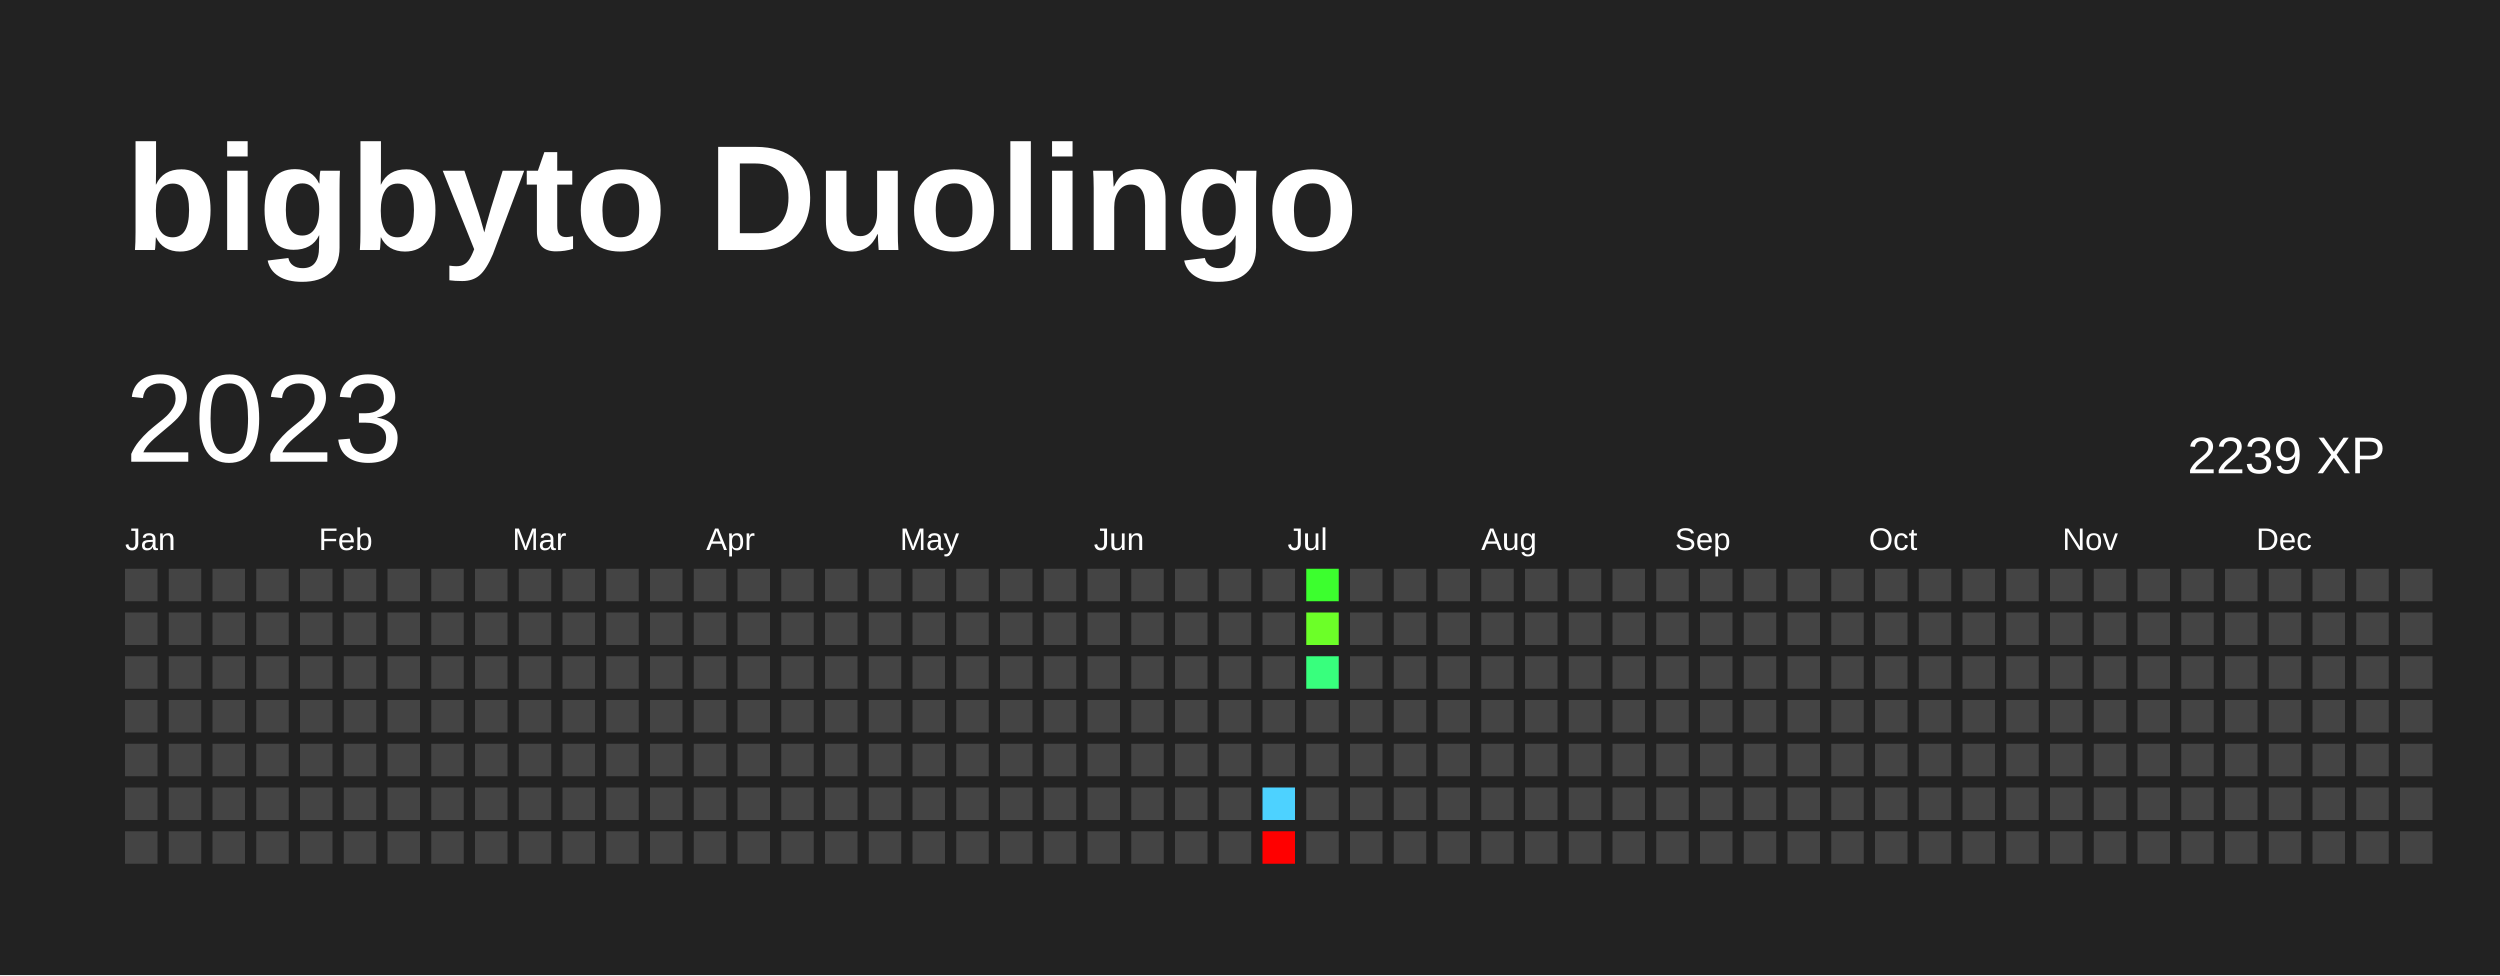
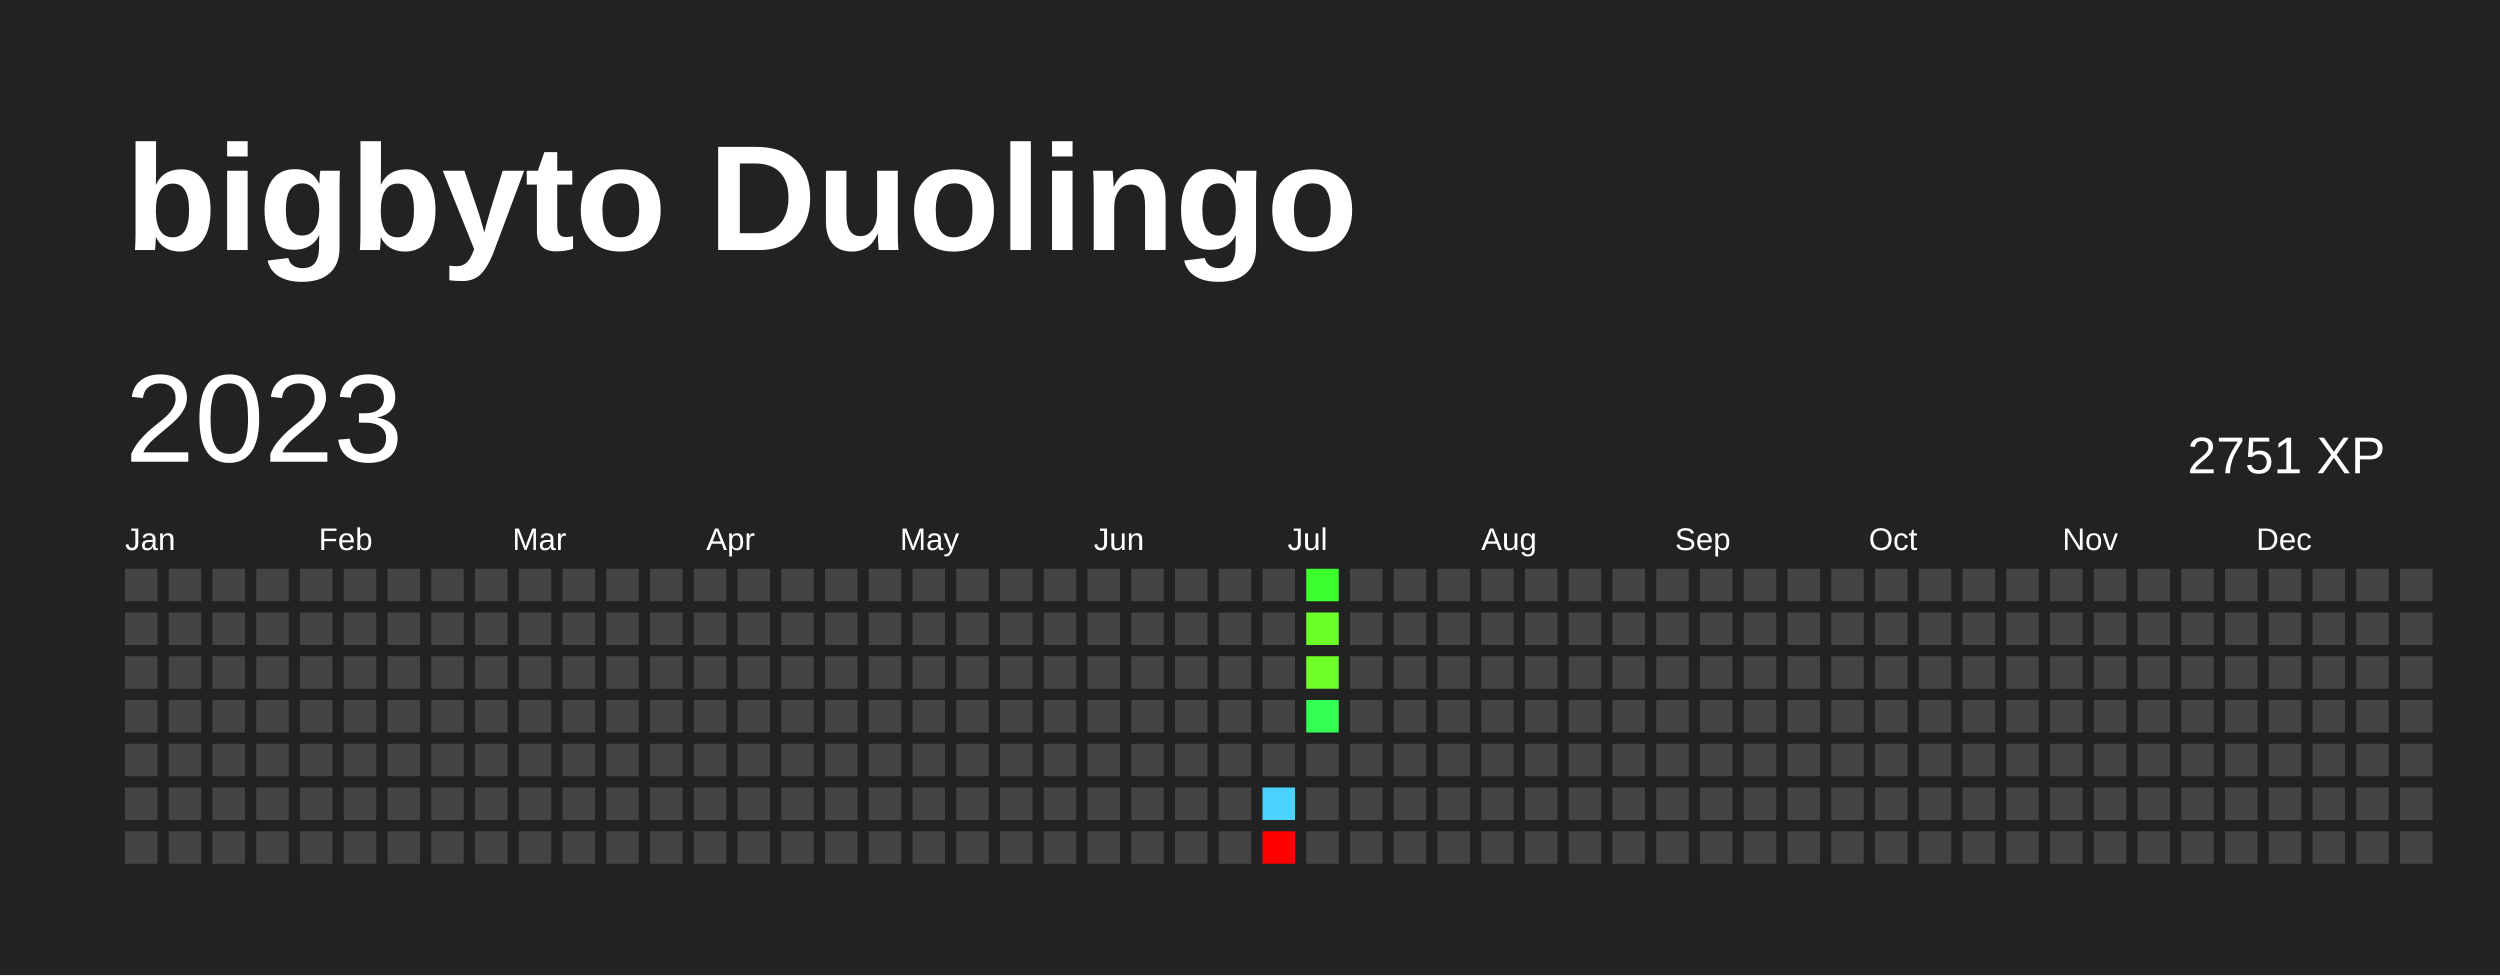
<svg xmlns="http://www.w3.org/2000/svg" baseProfile="full" height="78mm" version="1.1" viewBox="0,0,200,78" width="200mm">
  <defs />
  <rect fill="#222222" height="78" width="200" x="0" y="0" />
  <text fill="#FFFFFF" style="font-size:12px; font-family:Arial; font-weight:bold;" x="10" y="20">bigbyto Duolingo</text>
  <text dominant-baseline="hanging" fill="#FFFFFF" style="font-size:10.0px; font-family:Arial;" x="10" y="30">2023</text>
-   <text dominant-baseline="hanging" fill="#FFFFFF" style="font-size:4.125px; font-family:Arial;" x="175" y="35">2239 XP</text>
+   <text dominant-baseline="hanging" fill="#FFFFFF" style="font-size:4.125px; font-family:Arial;" x="175" y="35">2751 XP</text>
  <text fill="#FFFFFF" style="font-size:2.5px; font-family:Arial" x="10.0" y="44">Jan</text>
  <text fill="#FFFFFF" style="font-size:2.5px; font-family:Arial" x="25.5" y="44">Feb</text>
  <text fill="#FFFFFF" style="font-size:2.5px; font-family:Arial" x="41.0" y="44">Mar</text>
  <text fill="#FFFFFF" style="font-size:2.5px; font-family:Arial" x="56.5" y="44">Apr</text>
  <text fill="#FFFFFF" style="font-size:2.5px; font-family:Arial" x="72.0" y="44">May</text>
  <text fill="#FFFFFF" style="font-size:2.5px; font-family:Arial" x="87.5" y="44">Jun</text>
  <text fill="#FFFFFF" style="font-size:2.5px; font-family:Arial" x="103.0" y="44">Jul</text>
  <text fill="#FFFFFF" style="font-size:2.5px; font-family:Arial" x="118.5" y="44">Aug</text>
  <text fill="#FFFFFF" style="font-size:2.5px; font-family:Arial" x="134.0" y="44">Sep</text>
  <text fill="#FFFFFF" style="font-size:2.5px; font-family:Arial" x="149.5" y="44">Oct</text>
  <text fill="#FFFFFF" style="font-size:2.5px; font-family:Arial" x="165.0" y="44">Nov</text>
  <text fill="#FFFFFF" style="font-size:2.5px; font-family:Arial" x="180.5" y="44">Dec</text>
  <rect fill="#444444" height="2.6" width="2.6" x="10.0" y="45.5" />
  <rect fill="#444444" height="2.6" width="2.6" x="10.0" y="49.0" />
  <rect fill="#444444" height="2.6" width="2.6" x="10.0" y="52.5" />
  <rect fill="#444444" height="2.6" width="2.6" x="10.0" y="56.0" />
  <rect fill="#444444" height="2.6" width="2.6" x="10.0" y="59.5" />
  <rect fill="#444444" height="2.6" width="2.6" x="10.0" y="63.0" />
  <rect fill="#444444" height="2.6" width="2.6" x="10.0" y="66.5" />
  <rect fill="#444444" height="2.6" width="2.6" x="13.5" y="45.5" />
  <rect fill="#444444" height="2.6" width="2.6" x="13.5" y="49.0" />
  <rect fill="#444444" height="2.6" width="2.6" x="13.5" y="52.5" />
  <rect fill="#444444" height="2.6" width="2.6" x="13.5" y="56.0" />
  <rect fill="#444444" height="2.6" width="2.6" x="13.5" y="59.5" />
  <rect fill="#444444" height="2.6" width="2.6" x="13.5" y="63.0" />
  <rect fill="#444444" height="2.6" width="2.6" x="13.5" y="66.5" />
  <rect fill="#444444" height="2.6" width="2.6" x="17.0" y="45.5" />
  <rect fill="#444444" height="2.6" width="2.6" x="17.0" y="49.0" />
  <rect fill="#444444" height="2.6" width="2.6" x="17.0" y="52.5" />
  <rect fill="#444444" height="2.6" width="2.6" x="17.0" y="56.0" />
  <rect fill="#444444" height="2.6" width="2.6" x="17.0" y="59.5" />
  <rect fill="#444444" height="2.6" width="2.6" x="17.0" y="63.0" />
  <rect fill="#444444" height="2.6" width="2.6" x="17.0" y="66.5" />
  <rect fill="#444444" height="2.6" width="2.6" x="20.5" y="45.5" />
  <rect fill="#444444" height="2.6" width="2.6" x="20.5" y="49.0" />
  <rect fill="#444444" height="2.6" width="2.6" x="20.5" y="52.5" />
  <rect fill="#444444" height="2.6" width="2.6" x="20.5" y="56.0" />
  <rect fill="#444444" height="2.6" width="2.6" x="20.5" y="59.5" />
  <rect fill="#444444" height="2.6" width="2.6" x="20.5" y="63.0" />
  <rect fill="#444444" height="2.6" width="2.6" x="20.5" y="66.5" />
  <rect fill="#444444" height="2.6" width="2.6" x="24.0" y="45.5" />
  <rect fill="#444444" height="2.6" width="2.6" x="24.0" y="49.0" />
  <rect fill="#444444" height="2.6" width="2.6" x="24.0" y="52.5" />
  <rect fill="#444444" height="2.6" width="2.6" x="24.0" y="56.0" />
  <rect fill="#444444" height="2.6" width="2.6" x="24.0" y="59.5" />
  <rect fill="#444444" height="2.6" width="2.6" x="24.0" y="63.0" />
  <rect fill="#444444" height="2.6" width="2.6" x="24.0" y="66.5" />
  <rect fill="#444444" height="2.6" width="2.6" x="27.5" y="45.5" />
  <rect fill="#444444" height="2.6" width="2.6" x="27.5" y="49.0" />
  <rect fill="#444444" height="2.6" width="2.6" x="27.5" y="52.5" />
  <rect fill="#444444" height="2.6" width="2.6" x="27.5" y="56.0" />
  <rect fill="#444444" height="2.6" width="2.6" x="27.5" y="59.5" />
  <rect fill="#444444" height="2.6" width="2.6" x="27.5" y="63.0" />
  <rect fill="#444444" height="2.6" width="2.6" x="27.5" y="66.5" />
  <rect fill="#444444" height="2.6" width="2.6" x="31.0" y="45.5" />
  <rect fill="#444444" height="2.6" width="2.6" x="31.0" y="49.0" />
  <rect fill="#444444" height="2.6" width="2.6" x="31.0" y="52.5" />
  <rect fill="#444444" height="2.6" width="2.6" x="31.0" y="56.0" />
  <rect fill="#444444" height="2.6" width="2.6" x="31.0" y="59.5" />
  <rect fill="#444444" height="2.6" width="2.6" x="31.0" y="63.0" />
  <rect fill="#444444" height="2.6" width="2.6" x="31.0" y="66.5" />
  <rect fill="#444444" height="2.6" width="2.6" x="34.5" y="45.5" />
  <rect fill="#444444" height="2.6" width="2.6" x="34.5" y="49.0" />
  <rect fill="#444444" height="2.6" width="2.6" x="34.5" y="52.5" />
  <rect fill="#444444" height="2.6" width="2.6" x="34.5" y="56.0" />
  <rect fill="#444444" height="2.6" width="2.6" x="34.5" y="59.5" />
  <rect fill="#444444" height="2.6" width="2.6" x="34.5" y="63.0" />
  <rect fill="#444444" height="2.6" width="2.6" x="34.5" y="66.5" />
  <rect fill="#444444" height="2.6" width="2.6" x="38.0" y="45.5" />
  <rect fill="#444444" height="2.6" width="2.6" x="38.0" y="49.0" />
  <rect fill="#444444" height="2.6" width="2.6" x="38.0" y="52.5" />
  <rect fill="#444444" height="2.6" width="2.6" x="38.0" y="56.0" />
  <rect fill="#444444" height="2.6" width="2.6" x="38.0" y="59.5" />
  <rect fill="#444444" height="2.6" width="2.6" x="38.0" y="63.0" />
  <rect fill="#444444" height="2.6" width="2.6" x="38.0" y="66.5" />
  <rect fill="#444444" height="2.6" width="2.6" x="41.5" y="45.5" />
  <rect fill="#444444" height="2.6" width="2.6" x="41.5" y="49.0" />
  <rect fill="#444444" height="2.6" width="2.6" x="41.5" y="52.5" />
  <rect fill="#444444" height="2.6" width="2.6" x="41.5" y="56.0" />
  <rect fill="#444444" height="2.6" width="2.6" x="41.5" y="59.5" />
  <rect fill="#444444" height="2.6" width="2.6" x="41.5" y="63.0" />
  <rect fill="#444444" height="2.6" width="2.6" x="41.5" y="66.5" />
  <rect fill="#444444" height="2.6" width="2.6" x="45.0" y="45.5" />
  <rect fill="#444444" height="2.6" width="2.6" x="45.0" y="49.0" />
  <rect fill="#444444" height="2.6" width="2.6" x="45.0" y="52.5" />
  <rect fill="#444444" height="2.6" width="2.6" x="45.0" y="56.0" />
  <rect fill="#444444" height="2.6" width="2.6" x="45.0" y="59.5" />
  <rect fill="#444444" height="2.6" width="2.6" x="45.0" y="63.0" />
  <rect fill="#444444" height="2.6" width="2.6" x="45.0" y="66.5" />
  <rect fill="#444444" height="2.6" width="2.6" x="48.5" y="45.5" />
  <rect fill="#444444" height="2.6" width="2.6" x="48.5" y="49.0" />
  <rect fill="#444444" height="2.6" width="2.6" x="48.5" y="52.5" />
  <rect fill="#444444" height="2.6" width="2.6" x="48.5" y="56.0" />
  <rect fill="#444444" height="2.6" width="2.6" x="48.5" y="59.5" />
  <rect fill="#444444" height="2.6" width="2.6" x="48.5" y="63.0" />
  <rect fill="#444444" height="2.6" width="2.6" x="48.5" y="66.5" />
  <rect fill="#444444" height="2.6" width="2.6" x="52.0" y="45.5" />
  <rect fill="#444444" height="2.6" width="2.6" x="52.0" y="49.0" />
  <rect fill="#444444" height="2.6" width="2.6" x="52.0" y="52.5" />
  <rect fill="#444444" height="2.6" width="2.6" x="52.0" y="56.0" />
  <rect fill="#444444" height="2.6" width="2.6" x="52.0" y="59.5" />
  <rect fill="#444444" height="2.6" width="2.6" x="52.0" y="63.0" />
  <rect fill="#444444" height="2.6" width="2.6" x="52.0" y="66.5" />
  <rect fill="#444444" height="2.6" width="2.6" x="55.5" y="45.5" />
  <rect fill="#444444" height="2.6" width="2.6" x="55.5" y="49.0" />
  <rect fill="#444444" height="2.6" width="2.6" x="55.5" y="52.5" />
  <rect fill="#444444" height="2.6" width="2.6" x="55.5" y="56.0" />
  <rect fill="#444444" height="2.6" width="2.6" x="55.5" y="59.5" />
  <rect fill="#444444" height="2.6" width="2.6" x="55.5" y="63.0" />
  <rect fill="#444444" height="2.6" width="2.6" x="55.5" y="66.5" />
  <rect fill="#444444" height="2.6" width="2.6" x="59.0" y="45.5" />
  <rect fill="#444444" height="2.6" width="2.6" x="59.0" y="49.0" />
  <rect fill="#444444" height="2.6" width="2.6" x="59.0" y="52.5" />
  <rect fill="#444444" height="2.6" width="2.6" x="59.0" y="56.0" />
  <rect fill="#444444" height="2.6" width="2.6" x="59.0" y="59.5" />
  <rect fill="#444444" height="2.6" width="2.6" x="59.0" y="63.0" />
  <rect fill="#444444" height="2.6" width="2.6" x="59.0" y="66.5" />
  <rect fill="#444444" height="2.6" width="2.6" x="62.5" y="45.5" />
  <rect fill="#444444" height="2.6" width="2.6" x="62.5" y="49.0" />
  <rect fill="#444444" height="2.6" width="2.6" x="62.5" y="52.5" />
  <rect fill="#444444" height="2.6" width="2.6" x="62.5" y="56.0" />
  <rect fill="#444444" height="2.6" width="2.6" x="62.5" y="59.5" />
  <rect fill="#444444" height="2.6" width="2.6" x="62.5" y="63.0" />
  <rect fill="#444444" height="2.6" width="2.6" x="62.5" y="66.5" />
  <rect fill="#444444" height="2.6" width="2.6" x="66.0" y="45.5" />
  <rect fill="#444444" height="2.6" width="2.6" x="66.0" y="49.0" />
  <rect fill="#444444" height="2.6" width="2.6" x="66.0" y="52.5" />
  <rect fill="#444444" height="2.6" width="2.6" x="66.0" y="56.0" />
  <rect fill="#444444" height="2.6" width="2.6" x="66.0" y="59.5" />
  <rect fill="#444444" height="2.6" width="2.6" x="66.0" y="63.0" />
  <rect fill="#444444" height="2.6" width="2.6" x="66.0" y="66.5" />
  <rect fill="#444444" height="2.6" width="2.6" x="69.5" y="45.5" />
  <rect fill="#444444" height="2.6" width="2.6" x="69.5" y="49.0" />
  <rect fill="#444444" height="2.6" width="2.6" x="69.5" y="52.5" />
  <rect fill="#444444" height="2.6" width="2.6" x="69.5" y="56.0" />
  <rect fill="#444444" height="2.6" width="2.6" x="69.5" y="59.5" />
  <rect fill="#444444" height="2.6" width="2.6" x="69.5" y="63.0" />
  <rect fill="#444444" height="2.6" width="2.6" x="69.5" y="66.5" />
  <rect fill="#444444" height="2.6" width="2.6" x="73.0" y="45.5" />
  <rect fill="#444444" height="2.6" width="2.6" x="73.0" y="49.0" />
  <rect fill="#444444" height="2.6" width="2.6" x="73.0" y="52.5" />
  <rect fill="#444444" height="2.6" width="2.6" x="73.0" y="56.0" />
  <rect fill="#444444" height="2.6" width="2.6" x="73.0" y="59.5" />
  <rect fill="#444444" height="2.6" width="2.6" x="73.0" y="63.0" />
  <rect fill="#444444" height="2.6" width="2.6" x="73.0" y="66.5" />
  <rect fill="#444444" height="2.6" width="2.6" x="76.5" y="45.5" />
  <rect fill="#444444" height="2.6" width="2.6" x="76.5" y="49.0" />
  <rect fill="#444444" height="2.6" width="2.6" x="76.5" y="52.5" />
  <rect fill="#444444" height="2.6" width="2.6" x="76.5" y="56.0" />
  <rect fill="#444444" height="2.6" width="2.6" x="76.5" y="59.5" />
  <rect fill="#444444" height="2.6" width="2.6" x="76.5" y="63.0" />
  <rect fill="#444444" height="2.6" width="2.6" x="76.5" y="66.5" />
  <rect fill="#444444" height="2.6" width="2.6" x="80.0" y="45.5" />
  <rect fill="#444444" height="2.6" width="2.6" x="80.0" y="49.0" />
  <rect fill="#444444" height="2.6" width="2.6" x="80.0" y="52.5" />
  <rect fill="#444444" height="2.6" width="2.6" x="80.0" y="56.0" />
  <rect fill="#444444" height="2.6" width="2.6" x="80.0" y="59.5" />
  <rect fill="#444444" height="2.6" width="2.6" x="80.0" y="63.0" />
  <rect fill="#444444" height="2.6" width="2.6" x="80.0" y="66.5" />
  <rect fill="#444444" height="2.6" width="2.6" x="83.5" y="45.5" />
  <rect fill="#444444" height="2.6" width="2.6" x="83.5" y="49.0" />
  <rect fill="#444444" height="2.6" width="2.6" x="83.5" y="52.5" />
  <rect fill="#444444" height="2.6" width="2.6" x="83.5" y="56.0" />
  <rect fill="#444444" height="2.6" width="2.6" x="83.5" y="59.5" />
  <rect fill="#444444" height="2.6" width="2.6" x="83.5" y="63.0" />
  <rect fill="#444444" height="2.6" width="2.6" x="83.5" y="66.5" />
  <rect fill="#444444" height="2.6" width="2.6" x="87.0" y="45.5" />
  <rect fill="#444444" height="2.6" width="2.6" x="87.0" y="49.0" />
  <rect fill="#444444" height="2.6" width="2.6" x="87.0" y="52.5" />
  <rect fill="#444444" height="2.6" width="2.6" x="87.0" y="56.0" />
  <rect fill="#444444" height="2.6" width="2.6" x="87.0" y="59.5" />
  <rect fill="#444444" height="2.6" width="2.6" x="87.0" y="63.0" />
  <rect fill="#444444" height="2.6" width="2.6" x="87.0" y="66.5" />
  <rect fill="#444444" height="2.6" width="2.6" x="90.5" y="45.5" />
  <rect fill="#444444" height="2.6" width="2.6" x="90.5" y="49.0" />
  <rect fill="#444444" height="2.6" width="2.6" x="90.5" y="52.5" />
  <rect fill="#444444" height="2.6" width="2.6" x="90.5" y="56.0" />
  <rect fill="#444444" height="2.6" width="2.6" x="90.5" y="59.5" />
  <rect fill="#444444" height="2.6" width="2.6" x="90.5" y="63.0" />
  <rect fill="#444444" height="2.6" width="2.6" x="90.5" y="66.5" />
  <rect fill="#444444" height="2.6" width="2.6" x="94.0" y="45.5" />
  <rect fill="#444444" height="2.6" width="2.6" x="94.0" y="49.0" />
  <rect fill="#444444" height="2.6" width="2.6" x="94.0" y="52.5" />
  <rect fill="#444444" height="2.6" width="2.6" x="94.0" y="56.0" />
  <rect fill="#444444" height="2.6" width="2.6" x="94.0" y="59.5" />
  <rect fill="#444444" height="2.6" width="2.6" x="94.0" y="63.0" />
  <rect fill="#444444" height="2.6" width="2.6" x="94.0" y="66.5" />
  <rect fill="#444444" height="2.6" width="2.6" x="97.5" y="45.5" />
  <rect fill="#444444" height="2.6" width="2.6" x="97.5" y="49.0" />
  <rect fill="#444444" height="2.6" width="2.6" x="97.5" y="52.5" />
  <rect fill="#444444" height="2.6" width="2.6" x="97.5" y="56.0" />
  <rect fill="#444444" height="2.6" width="2.6" x="97.5" y="59.5" />
  <rect fill="#444444" height="2.6" width="2.6" x="97.5" y="63.0" />
  <rect fill="#444444" height="2.6" width="2.6" x="97.5" y="66.5" />
  <rect fill="#444444" height="2.6" width="2.6" x="101.0" y="45.5" />
  <rect fill="#444444" height="2.6" width="2.6" x="101.0" y="49.0" />
  <rect fill="#444444" height="2.6" width="2.6" x="101.0" y="52.5" />
  <rect fill="#444444" height="2.6" width="2.6" x="101.0" y="56.0" />
  <rect fill="#444444" height="2.6" width="2.6" x="101.0" y="59.5" />
  <rect fill="#4dd2ff" height="2.6" width="2.6" x="101.0" y="63.0" />
  <rect fill="red" height="2.6" width="2.6" x="101.0" y="66.5" />
  <rect fill="#3cff2e" height="2.6" width="2.6" x="104.5" y="45.5" />
  <rect fill="#6cff28" height="2.6" width="2.6" x="104.5" y="49.0" />
-   <rect fill="#38ff7d" height="2.6" width="2.6" x="104.5" y="52.5" />
-   <rect fill="#444444" height="2.6" width="2.6" x="104.5" y="56.0" />
+   <rect fill="#6fff27" height="2.6" width="2.6" x="104.5" y="52.5" />
+   <rect fill="#33ff54" height="2.6" width="2.6" x="104.5" y="56.0" />
  <rect fill="#444444" height="2.6" width="2.6" x="104.5" y="59.5" />
  <rect fill="#444444" height="2.6" width="2.6" x="104.5" y="63.0" />
  <rect fill="#444444" height="2.6" width="2.6" x="104.5" y="66.5" />
  <rect fill="#444444" height="2.6" width="2.6" x="108.0" y="45.5" />
  <rect fill="#444444" height="2.6" width="2.6" x="108.0" y="49.0" />
  <rect fill="#444444" height="2.6" width="2.6" x="108.0" y="52.5" />
  <rect fill="#444444" height="2.6" width="2.6" x="108.0" y="56.0" />
  <rect fill="#444444" height="2.6" width="2.6" x="108.0" y="59.5" />
  <rect fill="#444444" height="2.6" width="2.6" x="108.0" y="63.0" />
  <rect fill="#444444" height="2.6" width="2.6" x="108.0" y="66.5" />
  <rect fill="#444444" height="2.6" width="2.6" x="111.5" y="45.5" />
  <rect fill="#444444" height="2.6" width="2.6" x="111.5" y="49.0" />
  <rect fill="#444444" height="2.6" width="2.6" x="111.5" y="52.5" />
  <rect fill="#444444" height="2.6" width="2.6" x="111.5" y="56.0" />
  <rect fill="#444444" height="2.6" width="2.6" x="111.5" y="59.5" />
  <rect fill="#444444" height="2.6" width="2.6" x="111.5" y="63.0" />
  <rect fill="#444444" height="2.6" width="2.6" x="111.5" y="66.5" />
  <rect fill="#444444" height="2.6" width="2.6" x="115.0" y="45.5" />
  <rect fill="#444444" height="2.6" width="2.6" x="115.0" y="49.0" />
  <rect fill="#444444" height="2.6" width="2.6" x="115.0" y="52.5" />
  <rect fill="#444444" height="2.6" width="2.6" x="115.0" y="56.0" />
  <rect fill="#444444" height="2.6" width="2.6" x="115.0" y="59.5" />
  <rect fill="#444444" height="2.6" width="2.6" x="115.0" y="63.0" />
  <rect fill="#444444" height="2.6" width="2.6" x="115.0" y="66.5" />
  <rect fill="#444444" height="2.6" width="2.6" x="118.5" y="45.5" />
  <rect fill="#444444" height="2.6" width="2.6" x="118.5" y="49.0" />
  <rect fill="#444444" height="2.6" width="2.6" x="118.5" y="52.5" />
  <rect fill="#444444" height="2.6" width="2.6" x="118.5" y="56.0" />
  <rect fill="#444444" height="2.6" width="2.6" x="118.5" y="59.5" />
  <rect fill="#444444" height="2.6" width="2.6" x="118.5" y="63.0" />
  <rect fill="#444444" height="2.6" width="2.6" x="118.5" y="66.5" />
  <rect fill="#444444" height="2.6" width="2.6" x="122.0" y="45.5" />
  <rect fill="#444444" height="2.6" width="2.6" x="122.0" y="49.0" />
  <rect fill="#444444" height="2.6" width="2.6" x="122.0" y="52.5" />
  <rect fill="#444444" height="2.6" width="2.6" x="122.0" y="56.0" />
  <rect fill="#444444" height="2.6" width="2.6" x="122.0" y="59.5" />
  <rect fill="#444444" height="2.6" width="2.6" x="122.0" y="63.0" />
  <rect fill="#444444" height="2.6" width="2.6" x="122.0" y="66.5" />
  <rect fill="#444444" height="2.6" width="2.6" x="125.5" y="45.5" />
  <rect fill="#444444" height="2.6" width="2.6" x="125.5" y="49.0" />
  <rect fill="#444444" height="2.6" width="2.6" x="125.5" y="52.5" />
  <rect fill="#444444" height="2.6" width="2.6" x="125.5" y="56.0" />
  <rect fill="#444444" height="2.6" width="2.6" x="125.5" y="59.5" />
  <rect fill="#444444" height="2.6" width="2.6" x="125.5" y="63.0" />
  <rect fill="#444444" height="2.6" width="2.6" x="125.5" y="66.5" />
  <rect fill="#444444" height="2.6" width="2.6" x="129.0" y="45.5" />
  <rect fill="#444444" height="2.6" width="2.6" x="129.0" y="49.0" />
  <rect fill="#444444" height="2.6" width="2.6" x="129.0" y="52.5" />
  <rect fill="#444444" height="2.6" width="2.6" x="129.0" y="56.0" />
  <rect fill="#444444" height="2.6" width="2.6" x="129.0" y="59.5" />
  <rect fill="#444444" height="2.6" width="2.6" x="129.0" y="63.0" />
  <rect fill="#444444" height="2.6" width="2.6" x="129.0" y="66.5" />
  <rect fill="#444444" height="2.6" width="2.6" x="132.5" y="45.5" />
  <rect fill="#444444" height="2.6" width="2.6" x="132.5" y="49.0" />
  <rect fill="#444444" height="2.6" width="2.6" x="132.5" y="52.5" />
  <rect fill="#444444" height="2.6" width="2.6" x="132.5" y="56.0" />
  <rect fill="#444444" height="2.6" width="2.6" x="132.5" y="59.5" />
  <rect fill="#444444" height="2.6" width="2.6" x="132.5" y="63.0" />
  <rect fill="#444444" height="2.6" width="2.6" x="132.5" y="66.5" />
  <rect fill="#444444" height="2.6" width="2.6" x="136.0" y="45.5" />
  <rect fill="#444444" height="2.6" width="2.6" x="136.0" y="49.0" />
  <rect fill="#444444" height="2.6" width="2.6" x="136.0" y="52.5" />
  <rect fill="#444444" height="2.6" width="2.6" x="136.0" y="56.0" />
  <rect fill="#444444" height="2.6" width="2.6" x="136.0" y="59.5" />
  <rect fill="#444444" height="2.6" width="2.6" x="136.0" y="63.0" />
  <rect fill="#444444" height="2.6" width="2.6" x="136.0" y="66.5" />
  <rect fill="#444444" height="2.6" width="2.6" x="139.5" y="45.5" />
  <rect fill="#444444" height="2.6" width="2.6" x="139.5" y="49.0" />
  <rect fill="#444444" height="2.6" width="2.6" x="139.5" y="52.5" />
  <rect fill="#444444" height="2.6" width="2.6" x="139.5" y="56.0" />
  <rect fill="#444444" height="2.6" width="2.6" x="139.5" y="59.5" />
  <rect fill="#444444" height="2.6" width="2.6" x="139.5" y="63.0" />
  <rect fill="#444444" height="2.6" width="2.6" x="139.5" y="66.5" />
  <rect fill="#444444" height="2.6" width="2.6" x="143.0" y="45.5" />
  <rect fill="#444444" height="2.6" width="2.6" x="143.0" y="49.0" />
  <rect fill="#444444" height="2.6" width="2.6" x="143.0" y="52.5" />
  <rect fill="#444444" height="2.6" width="2.6" x="143.0" y="56.0" />
  <rect fill="#444444" height="2.6" width="2.6" x="143.0" y="59.5" />
  <rect fill="#444444" height="2.6" width="2.6" x="143.0" y="63.0" />
  <rect fill="#444444" height="2.6" width="2.6" x="143.0" y="66.5" />
  <rect fill="#444444" height="2.6" width="2.6" x="146.5" y="45.5" />
  <rect fill="#444444" height="2.6" width="2.6" x="146.5" y="49.0" />
  <rect fill="#444444" height="2.6" width="2.6" x="146.5" y="52.5" />
  <rect fill="#444444" height="2.6" width="2.6" x="146.5" y="56.0" />
  <rect fill="#444444" height="2.6" width="2.6" x="146.5" y="59.5" />
  <rect fill="#444444" height="2.6" width="2.6" x="146.5" y="63.0" />
  <rect fill="#444444" height="2.6" width="2.6" x="146.5" y="66.5" />
  <rect fill="#444444" height="2.6" width="2.6" x="150.0" y="45.5" />
  <rect fill="#444444" height="2.6" width="2.6" x="150.0" y="49.0" />
  <rect fill="#444444" height="2.6" width="2.6" x="150.0" y="52.5" />
  <rect fill="#444444" height="2.6" width="2.6" x="150.0" y="56.0" />
  <rect fill="#444444" height="2.6" width="2.6" x="150.0" y="59.5" />
  <rect fill="#444444" height="2.6" width="2.6" x="150.0" y="63.0" />
  <rect fill="#444444" height="2.6" width="2.6" x="150.0" y="66.5" />
  <rect fill="#444444" height="2.6" width="2.6" x="153.5" y="45.5" />
  <rect fill="#444444" height="2.6" width="2.6" x="153.5" y="49.0" />
  <rect fill="#444444" height="2.6" width="2.6" x="153.5" y="52.5" />
  <rect fill="#444444" height="2.6" width="2.6" x="153.5" y="56.0" />
  <rect fill="#444444" height="2.6" width="2.6" x="153.5" y="59.5" />
  <rect fill="#444444" height="2.6" width="2.6" x="153.5" y="63.0" />
  <rect fill="#444444" height="2.6" width="2.6" x="153.5" y="66.5" />
  <rect fill="#444444" height="2.6" width="2.6" x="157.0" y="45.5" />
  <rect fill="#444444" height="2.6" width="2.6" x="157.0" y="49.0" />
  <rect fill="#444444" height="2.6" width="2.6" x="157.0" y="52.5" />
  <rect fill="#444444" height="2.6" width="2.6" x="157.0" y="56.0" />
  <rect fill="#444444" height="2.6" width="2.6" x="157.0" y="59.5" />
  <rect fill="#444444" height="2.6" width="2.6" x="157.0" y="63.0" />
  <rect fill="#444444" height="2.6" width="2.6" x="157.0" y="66.5" />
  <rect fill="#444444" height="2.6" width="2.6" x="160.5" y="45.5" />
  <rect fill="#444444" height="2.6" width="2.6" x="160.5" y="49.0" />
  <rect fill="#444444" height="2.6" width="2.6" x="160.5" y="52.5" />
  <rect fill="#444444" height="2.6" width="2.6" x="160.5" y="56.0" />
  <rect fill="#444444" height="2.6" width="2.6" x="160.5" y="59.5" />
  <rect fill="#444444" height="2.6" width="2.6" x="160.5" y="63.0" />
  <rect fill="#444444" height="2.6" width="2.6" x="160.5" y="66.5" />
  <rect fill="#444444" height="2.6" width="2.6" x="164.0" y="45.5" />
  <rect fill="#444444" height="2.6" width="2.6" x="164.0" y="49.0" />
  <rect fill="#444444" height="2.6" width="2.6" x="164.0" y="52.5" />
  <rect fill="#444444" height="2.6" width="2.6" x="164.0" y="56.0" />
  <rect fill="#444444" height="2.6" width="2.6" x="164.0" y="59.5" />
  <rect fill="#444444" height="2.6" width="2.6" x="164.0" y="63.0" />
  <rect fill="#444444" height="2.6" width="2.6" x="164.0" y="66.5" />
  <rect fill="#444444" height="2.6" width="2.6" x="167.5" y="45.5" />
  <rect fill="#444444" height="2.6" width="2.6" x="167.5" y="49.0" />
  <rect fill="#444444" height="2.6" width="2.6" x="167.5" y="52.5" />
  <rect fill="#444444" height="2.6" width="2.6" x="167.5" y="56.0" />
  <rect fill="#444444" height="2.6" width="2.6" x="167.5" y="59.5" />
  <rect fill="#444444" height="2.6" width="2.6" x="167.5" y="63.0" />
  <rect fill="#444444" height="2.6" width="2.6" x="167.5" y="66.5" />
  <rect fill="#444444" height="2.6" width="2.6" x="171.0" y="45.5" />
  <rect fill="#444444" height="2.6" width="2.6" x="171.0" y="49.0" />
  <rect fill="#444444" height="2.6" width="2.6" x="171.0" y="52.5" />
  <rect fill="#444444" height="2.6" width="2.6" x="171.0" y="56.0" />
  <rect fill="#444444" height="2.6" width="2.6" x="171.0" y="59.5" />
  <rect fill="#444444" height="2.6" width="2.6" x="171.0" y="63.0" />
  <rect fill="#444444" height="2.6" width="2.6" x="171.0" y="66.5" />
  <rect fill="#444444" height="2.6" width="2.6" x="174.5" y="45.5" />
  <rect fill="#444444" height="2.6" width="2.6" x="174.5" y="49.0" />
  <rect fill="#444444" height="2.6" width="2.6" x="174.5" y="52.5" />
  <rect fill="#444444" height="2.6" width="2.6" x="174.5" y="56.0" />
  <rect fill="#444444" height="2.6" width="2.6" x="174.5" y="59.5" />
  <rect fill="#444444" height="2.6" width="2.6" x="174.5" y="63.0" />
  <rect fill="#444444" height="2.6" width="2.6" x="174.5" y="66.5" />
  <rect fill="#444444" height="2.6" width="2.6" x="178.0" y="45.5" />
  <rect fill="#444444" height="2.6" width="2.6" x="178.0" y="49.0" />
  <rect fill="#444444" height="2.6" width="2.6" x="178.0" y="52.5" />
  <rect fill="#444444" height="2.6" width="2.6" x="178.0" y="56.0" />
  <rect fill="#444444" height="2.6" width="2.6" x="178.0" y="59.5" />
  <rect fill="#444444" height="2.6" width="2.6" x="178.0" y="63.0" />
  <rect fill="#444444" height="2.6" width="2.6" x="178.0" y="66.5" />
  <rect fill="#444444" height="2.6" width="2.6" x="181.5" y="45.5" />
  <rect fill="#444444" height="2.6" width="2.6" x="181.5" y="49.0" />
  <rect fill="#444444" height="2.6" width="2.6" x="181.5" y="52.5" />
  <rect fill="#444444" height="2.6" width="2.6" x="181.5" y="56.0" />
  <rect fill="#444444" height="2.6" width="2.6" x="181.5" y="59.5" />
  <rect fill="#444444" height="2.6" width="2.6" x="181.5" y="63.0" />
  <rect fill="#444444" height="2.6" width="2.6" x="181.5" y="66.5" />
  <rect fill="#444444" height="2.6" width="2.6" x="185.0" y="45.5" />
  <rect fill="#444444" height="2.6" width="2.6" x="185.0" y="49.0" />
  <rect fill="#444444" height="2.6" width="2.6" x="185.0" y="52.5" />
  <rect fill="#444444" height="2.6" width="2.6" x="185.0" y="56.0" />
  <rect fill="#444444" height="2.6" width="2.6" x="185.0" y="59.5" />
  <rect fill="#444444" height="2.6" width="2.6" x="185.0" y="63.0" />
  <rect fill="#444444" height="2.6" width="2.6" x="185.0" y="66.5" />
  <rect fill="#444444" height="2.6" width="2.6" x="188.5" y="45.5" />
  <rect fill="#444444" height="2.6" width="2.6" x="188.5" y="49.0" />
  <rect fill="#444444" height="2.6" width="2.6" x="188.5" y="52.5" />
  <rect fill="#444444" height="2.6" width="2.6" x="188.5" y="56.0" />
  <rect fill="#444444" height="2.6" width="2.6" x="188.5" y="59.5" />
  <rect fill="#444444" height="2.6" width="2.6" x="188.5" y="63.0" />
  <rect fill="#444444" height="2.6" width="2.6" x="188.5" y="66.5" />
  <rect fill="#444444" height="2.6" width="2.6" x="192.0" y="45.5" />
  <rect fill="#444444" height="2.6" width="2.6" x="192.0" y="49.0" />
  <rect fill="#444444" height="2.6" width="2.6" x="192.0" y="52.5" />
  <rect fill="#444444" height="2.6" width="2.6" x="192.0" y="56.0" />
  <rect fill="#444444" height="2.6" width="2.6" x="192.0" y="59.5" />
  <rect fill="#444444" height="2.6" width="2.6" x="192.0" y="63.0" />
  <rect fill="#444444" height="2.6" width="2.6" x="192.0" y="66.5" />
</svg>
